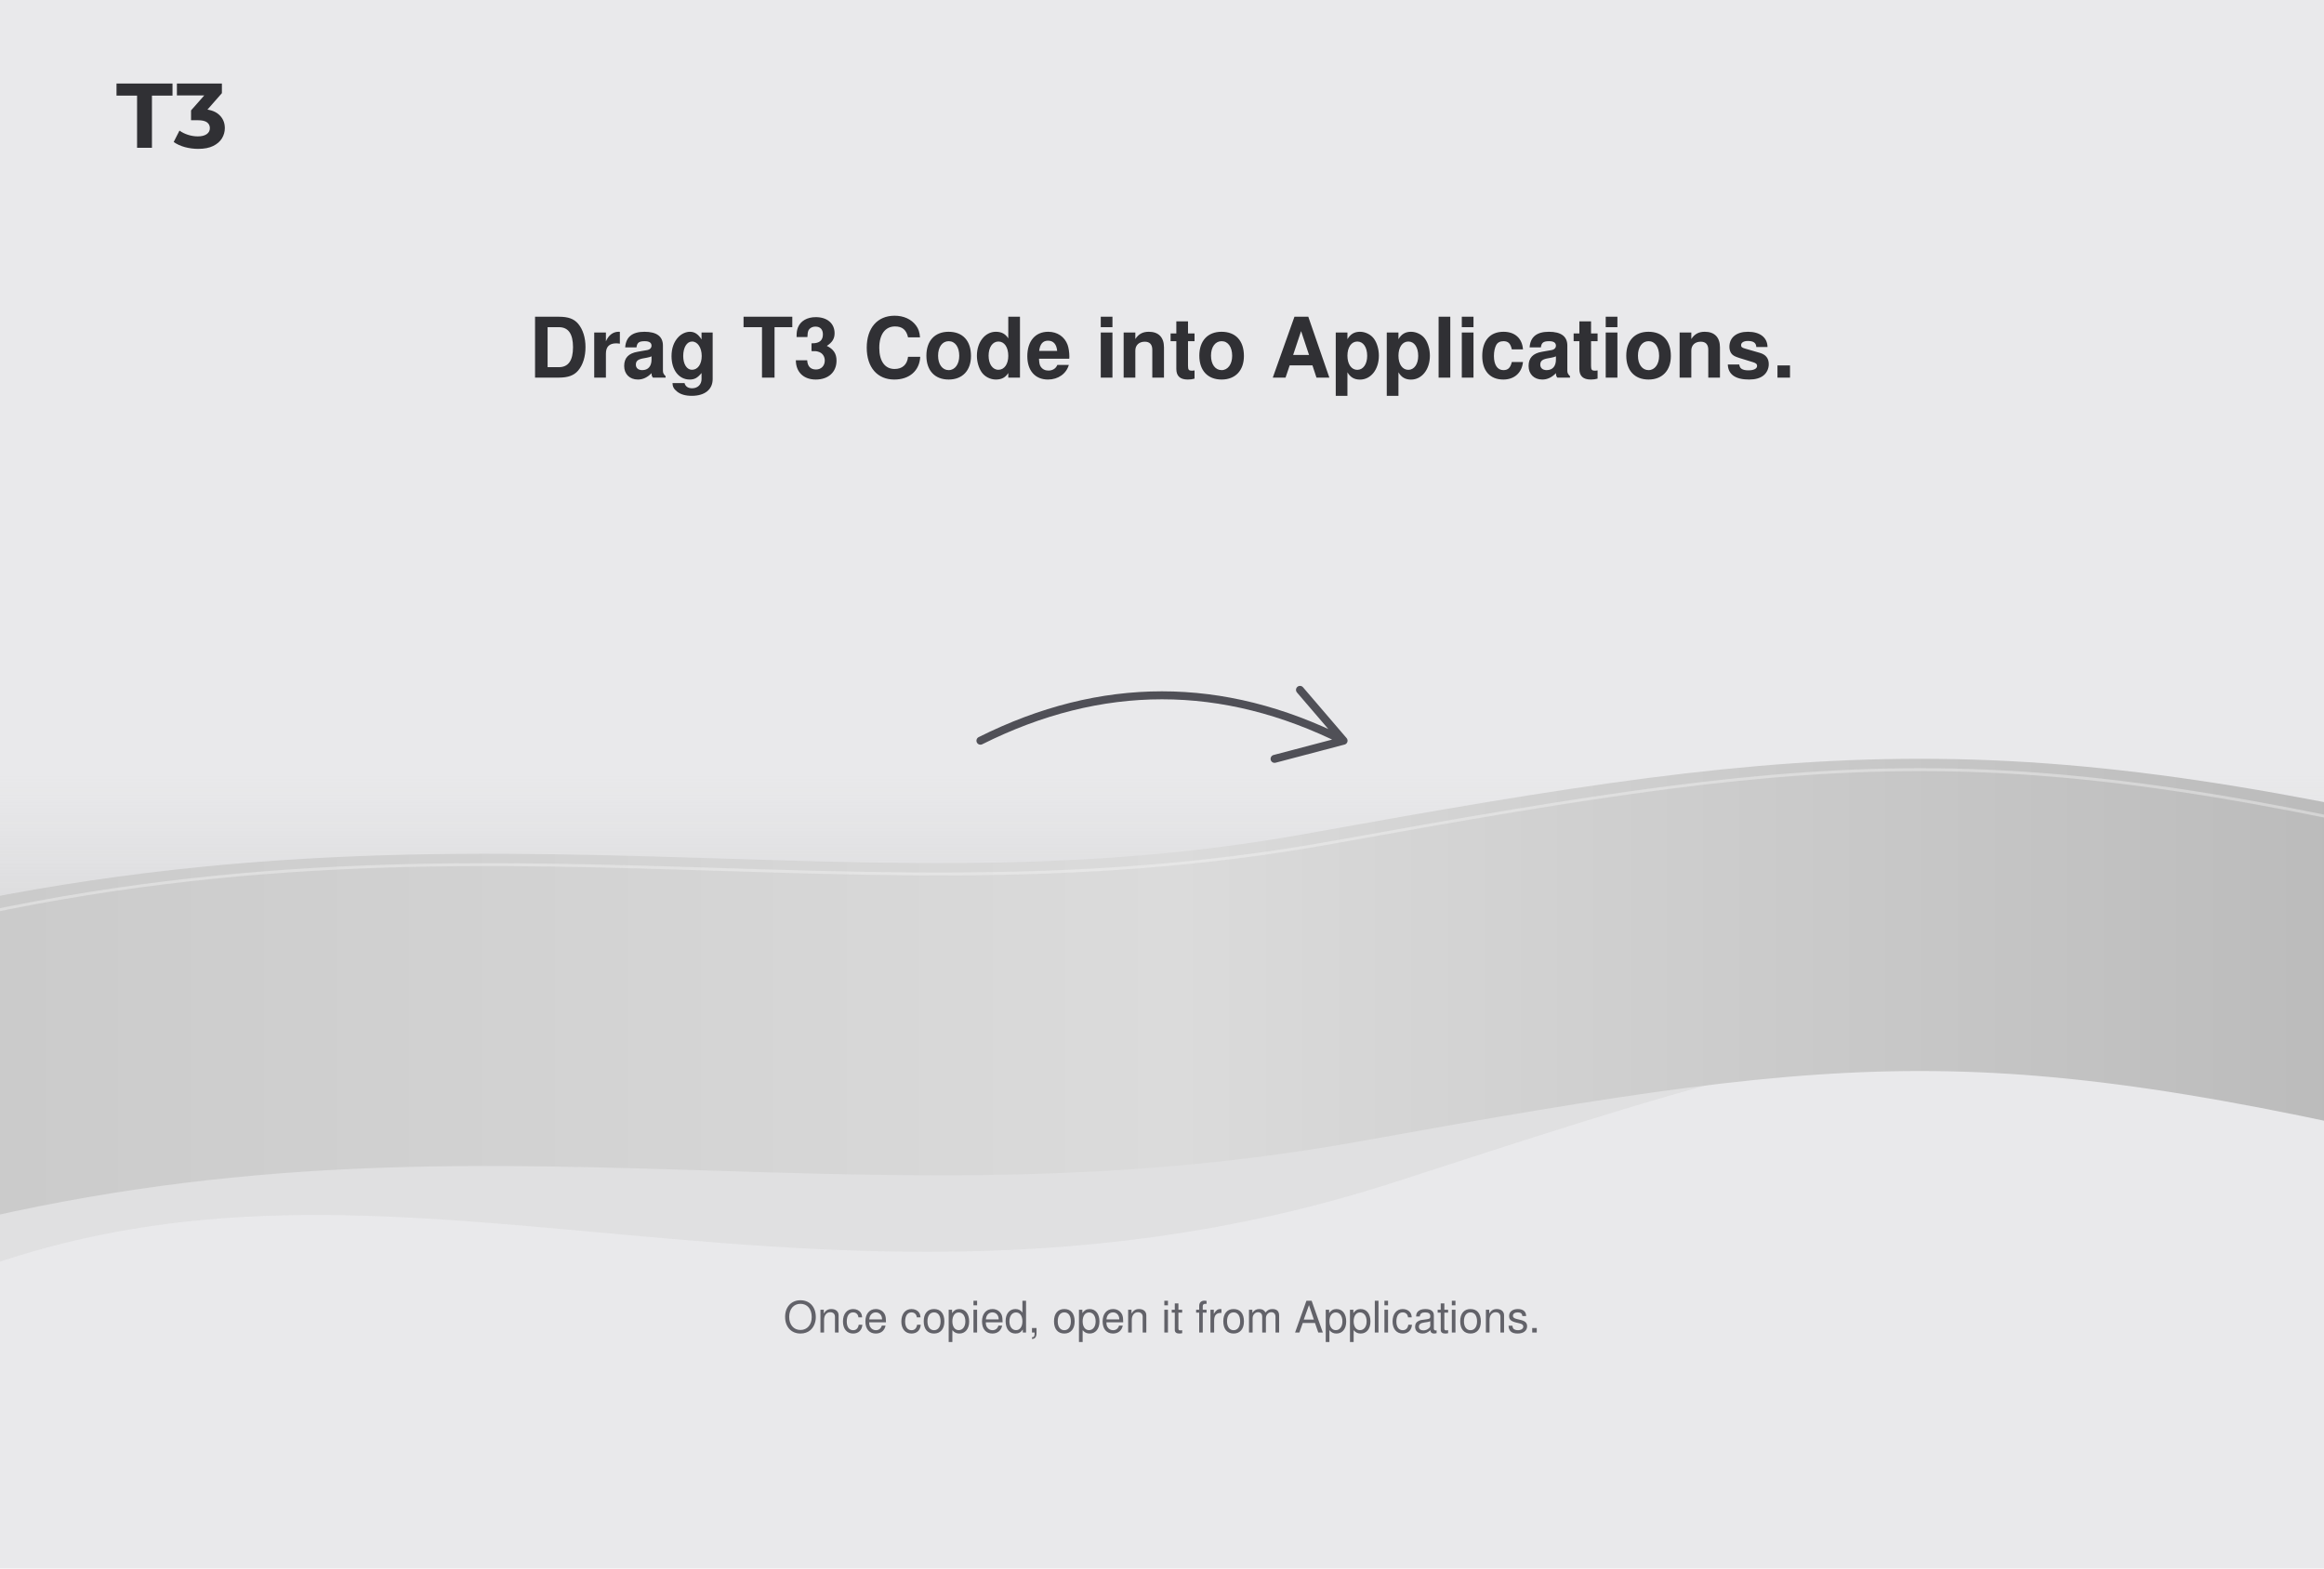
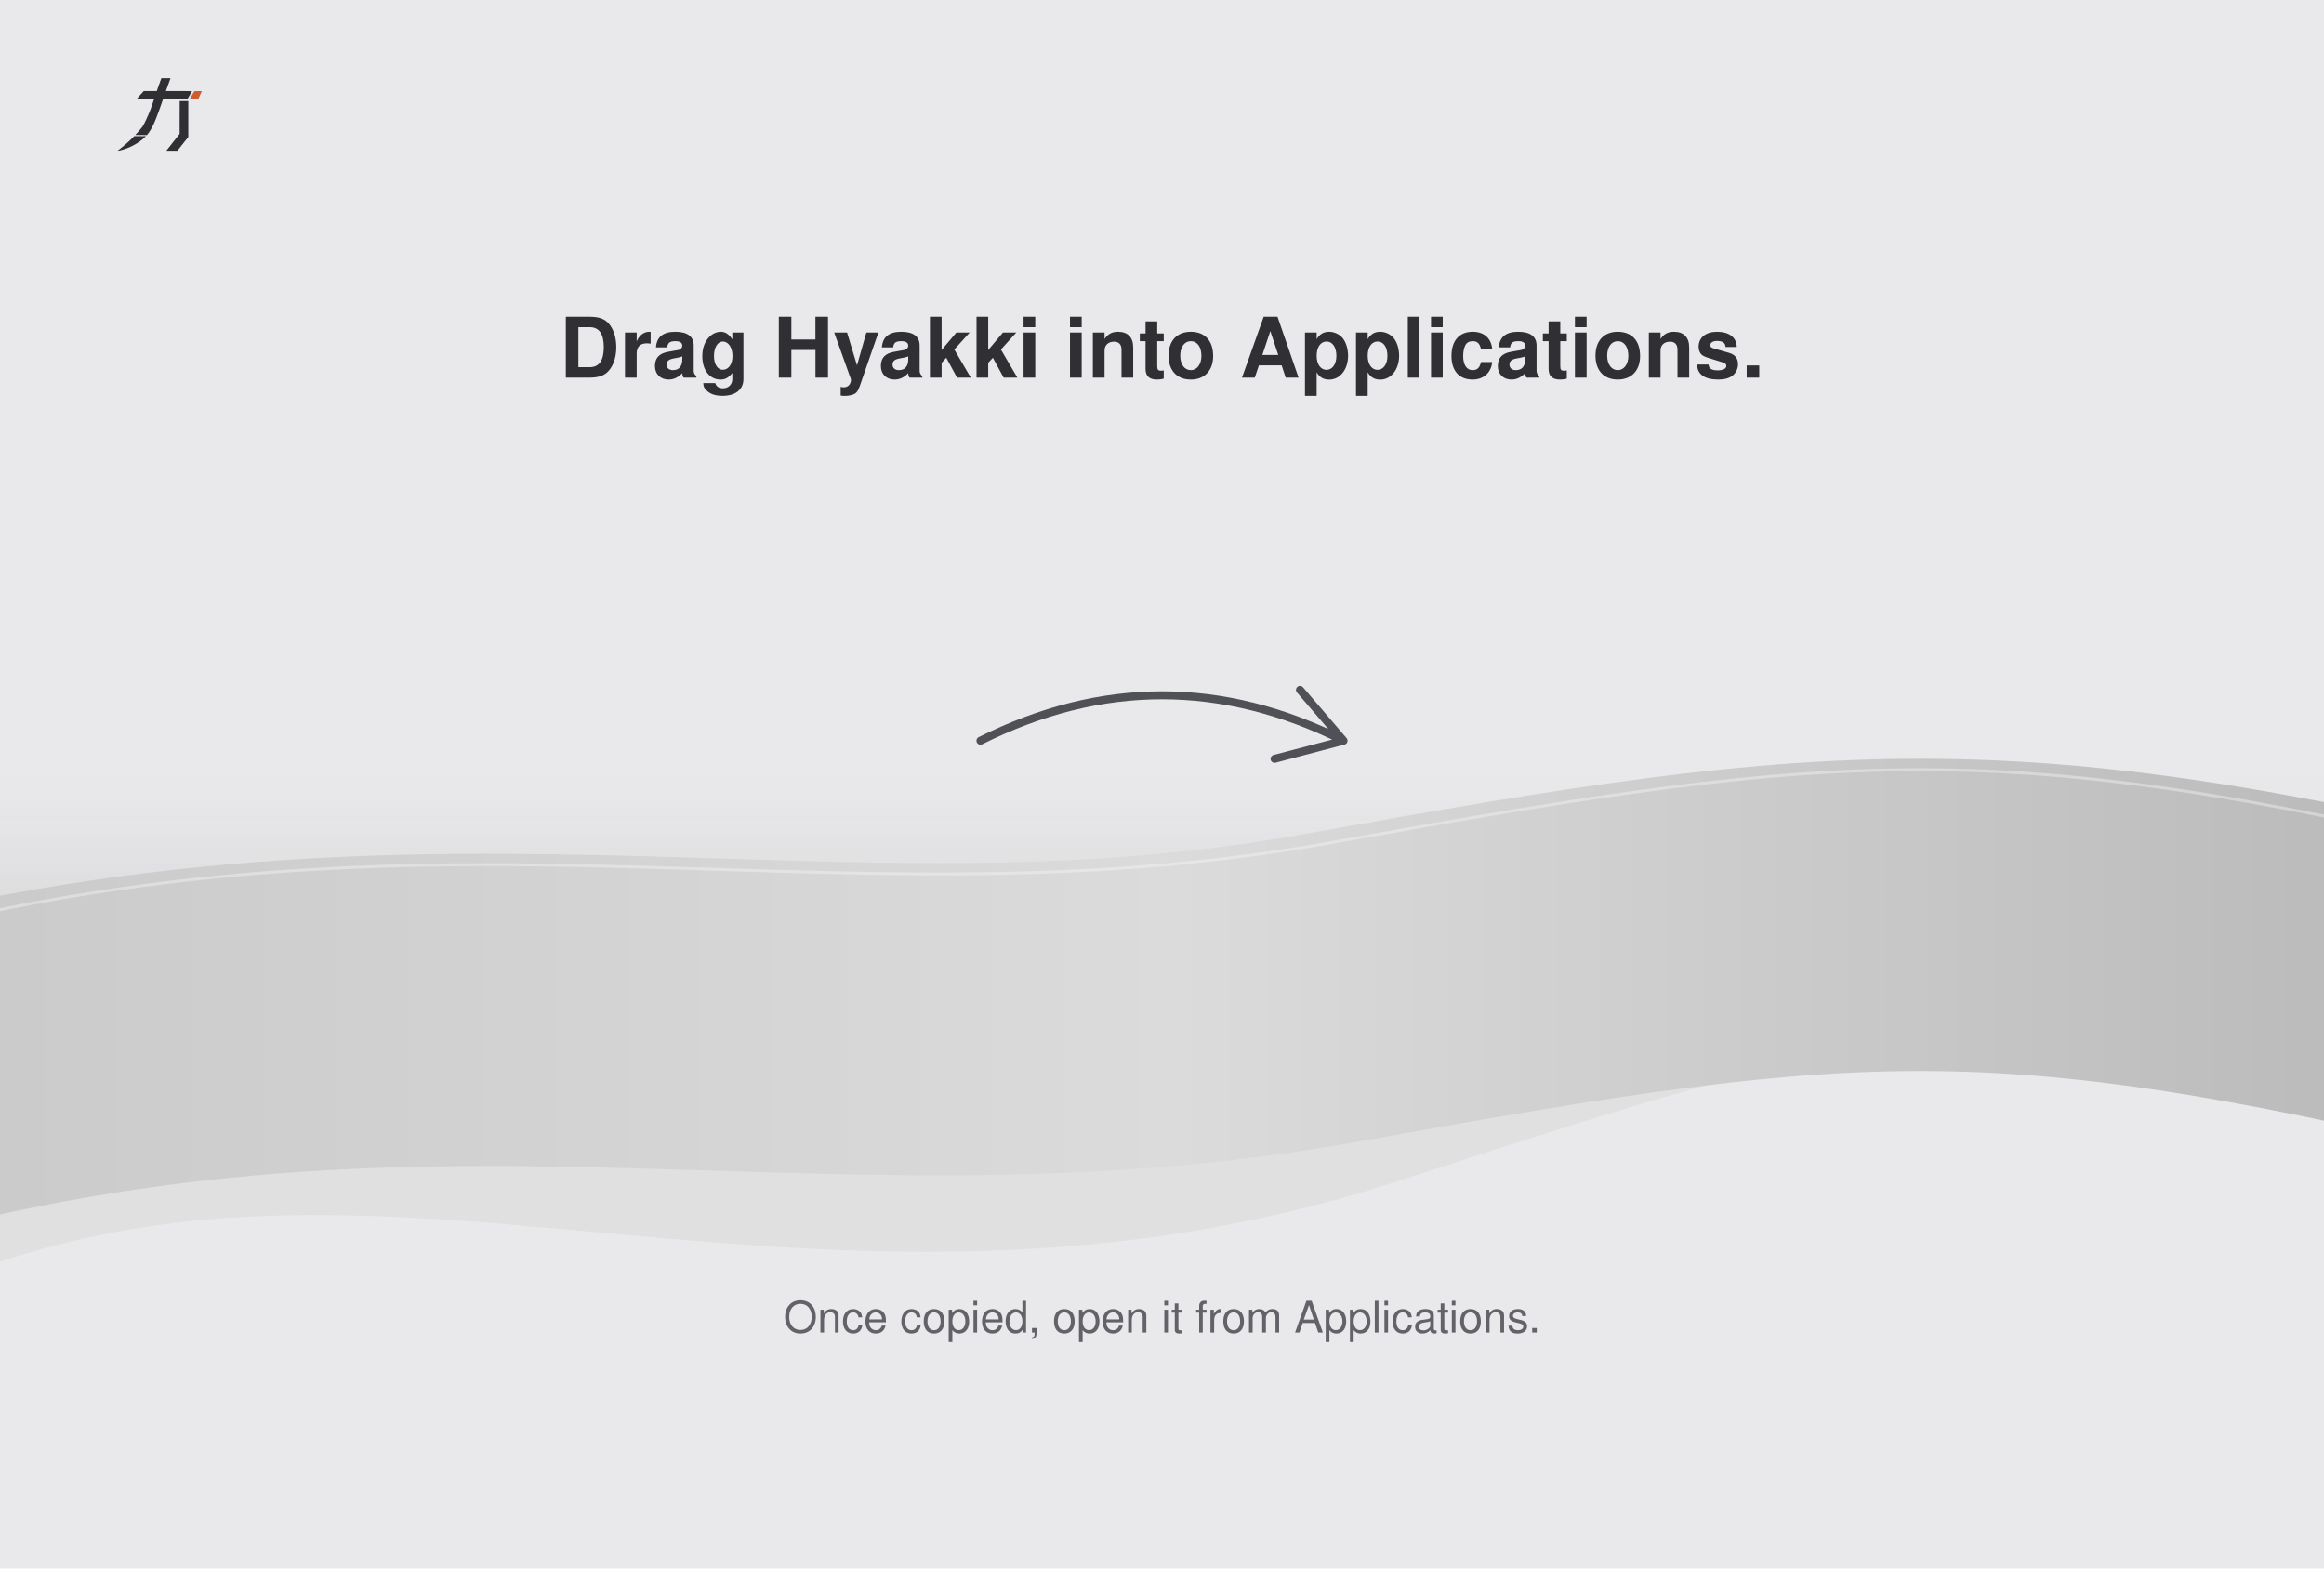
<svg xmlns="http://www.w3.org/2000/svg" width="1280" height="864" viewBox="0 0 640 432">
  <defs>
    <linearGradient id="veil" x1="0" y1="0" x2="0" y2="1">
      <stop stop-color="#B7B7B7" stop-opacity="0" />
      <stop offset=".55" stop-color="#A5A5A5" stop-opacity=".24" />
      <stop offset="1" stop-color="#D1D1D1" stop-opacity=".4" />
    </linearGradient>
    <linearGradient id="silk" x1="0" y1="0" x2="1" y2="0">
      <stop stop-color="#C8C8C8" />
      <stop offset=".5" stop-color="#DBDBDB" />
      <stop offset="1" stop-color="#B5B5B5" />
    </linearGradient>
  </defs>
  <rect width="640" height="432" fill="#E9E9EB" />
  <path d="M-60 293C95 220 214 304 362 256S559 191 707 257" stroke="url(#veil)" stroke-width="146" fill="none" opacity="1" stroke-linecap="round" stroke-linejoin="round" />
  <path d="M-60 306C113 252 223 298 367 272S553 242 707 280" stroke="url(#silk)" stroke-width="86" fill="none" opacity="1" stroke-linecap="round" stroke-linejoin="round" />
  <path d="M-60 266C113 212 223 258 367 232S553 202 707 240" stroke="#F5F5F5" stroke-width="0.8" fill="none" opacity="0.42" stroke-linecap="round" stroke-linejoin="round" />
-   <svg x="32" y="23" width="30" height="18" viewBox="15.531 37 94.394 56.96" fill="#303034">
-     <path d="M33.451 93V47.56H15.531V37H64.331V47.56H46.411V93H33.451ZM86.725 93.96C82.832 93.96 78.965 93.453 75.125 92.44C71.285 91.373 68.032 89.88 65.365 87.96L70.405 78.04C72.539 79.587 75.019 80.813 77.845 81.72C80.672 82.627 83.525 83.08 86.405 83.08C89.659 83.08 92.219 82.44 94.085 81.16C95.952 79.88 96.885 78.12 96.885 75.88C96.885 73.747 96.059 72.067 94.405 70.84C92.752 69.613 90.085 69 86.405 69H80.485V60.44L96.085 42.76L97.525 47.4H68.165V37H107.365V45.4L91.845 63.08L85.285 59.32H89.045C95.925 59.32 101.125 60.867 104.645 63.96C108.165 67.053 109.925 71.027 109.925 75.88C109.925 79.027 109.099 81.987 107.445 84.76C105.792 87.48 103.259 89.693 99.845 91.4C96.432 93.107 92.059 93.96 86.725 93.96Z" />
+   <svg x="32" y="21" width="24" height="21" viewBox="0 0 556 482">
+     <g transform="matrix(0.025 0 0 -0.025 0 482)">
+       <path fill="#303034" d="M11527 18873 c-4 -3 -7 -16 -7 -28 0 -12 -9 -34 -20 -48 -11 -14 -20 -40 -20 -60 0 -21 -7 -41 -20 -52 -13 -12 -20 -31 -20 -55 0 -22 -8 -48 -20 -63 -11 -14 -20 -37 -20 -52 0 -15 -9 -38 -20 -52 -11 -14 -20 -40 -20 -58 0 -19 -8 -39 -20 -50 -12 -11 -20 -31 -20 -50 0 -18 -9 -44 -20 -58 -11 -14 -20 -38 -20 -55 0 -16 -9 -41 -20 -55 -11 -14 -20 -38 -20 -54 0 -15 -9 -41 -20 -58 -11 -16 -20 -43 -20 -58 0 -16 -9 -40 -20 -54 -11 -14 -20 -40 -20 -58 0 -18 -9 -44 -20 -58 -11 -14 -20 -40 -20 -60 0 -21 -7 -41 -20 -52 -12 -11 -20 -31 -20 -49 0 -17 -9 -42 -20 -56 -11 -14 -20 -38 -20 -53 0 -16 -9 -40 -20 -54 -11 -14 -20 -40 -20 -58 0 -19 -8 -39 -20 -50 -13 -11 -20 -31 -20 -52 0 -20 -9 -46 -20 -60 -11 -14 -20 -37 -20 -52 0 -14 -9 -39 -20 -56 -11 -16 -20 -43 -20 -60 0 -16 -9 -41 -20 -55 -11 -14 -20 -38 -20 -55 0 -16 -9 -43 -20 -60 -11 -16 -20 -44 -20 -61 0 -18 -8 -38 -20 -49 -12 -11 -20 -31 -20 -50 0 -18 -9 -44 -20 -58 -11 -14 -20 -38 -20 -54 0 -15 -9 -41 -20 -58 -11 -16 -20 -41 -20 -55 0 -14 -9 -38 -20 -55 -11 -16 -20 -43 -20 -60 0 -16 -9 -43 -20 -60 -11 -16 -20 -43 -20 -58 0 -16 -9 -40 -20 -54 -11 -15 -20 -41 -20 -60 0 -20 -9 -46 -20 -60 -11 -15 -20 -41 -20 -60 0 -20 -9 -46 -20 -60 -11 -15 -20 -41 -20 -60 0 -20 -9 -46 -20 -60 -11 -14 -20 -40 -20 -57 0 -17 -9 -44 -20 -61 -11 -16 -20 -43 -20 -59 0 -23 -25 -78 -48 -106 -2 -3 -540 -5 -1195 -6 -656 0 -1399 -1 -1653 -2 l-461 -2 -44 -43 c-85 -83 -298 -313 -354 -382 -31 -38 -98 -113 -148 -165 -50 -52 -122 -132 -158 -176 -63 -76 -160 -183 -254 -278 -22 -23 -60 -66 -85 -96 -51 -63 -193 -223 -248 -279 -20 -21 -80 -89 -134 -152 -53 -63 -160 -179 -237 -259 -115 -118 -141 -150 -139 -170 l3 -25 2213 -3 c2418 -2 2250 2 2203 -58 -12 -15 -21 -39 -21 -53 0 -14 -9 -43 -20 -64 -11 -20 -20 -47 -20 -60 0 -12 -9 -39 -20 -60 -11 -20 -20 -46 -20 -57 0 -12 -9 -38 -20 -60 -11 -22 -20 -49 -20 -60 0 -11 -9 -38 -20 -60 -11 -22 -20 -46 -20 -55 0 -9 -9 -33 -20 -55 -11 -22 -20 -47 -20 -57 0 -10 -9 -35 -20 -56 -11 -20 -20 -45 -20 -55 0 -9 -9 -34 -20 -55 -11 -20 -20 -49 -20 -65 0 -15 -7 -38 -17 -51 -9 -13 -20 -44 -25 -69 -4 -25 -15 -53 -23 -62 -8 -9 -15 -28 -15 -41 0 -13 -9 -41 -20 -62 -11 -20 -20 -47 -20 -60 0 -12 -9 -39 -20 -60 -11 -20 -20 -47 -20 -60 0 -12 -9 -40 -20 -62 -11 -22 -20 -47 -20 -57 0 -10 -8 -37 -19 -60 -17 -40 -25 -62 -53 -143 -6 -16 -19 -48 -29 -70 -10 -22 -20 -57 -23 -79 -3 -21 -11 -46 -19 -55 -8 -9 -17 -33 -20 -55 -3 -21 -13 -46 -22 -56 -8 -9 -15 -30 -15 -46 0 -16 -9 -44 -20 -62 -11 -18 -20 -40 -20 -50 0 -9 -9 -34 -20 -55 -11 -20 -20 -47 -20 -59 -1 -13 -9 -41 -20 -63 -11 -22 -20 -49 -20 -60 0 -11 -9 -33 -20 -50 -11 -16 -20 -42 -20 -56 0 -15 -9 -38 -20 -52 -11 -14 -20 -34 -20 -44 0 -10 -9 -35 -20 -56 -11 -20 -20 -48 -20 -61 0 -13 -9 -35 -20 -49 -11 -14 -20 -36 -20 -49 0 -12 -9 -38 -20 -56 -11 -18 -20 -42 -20 -53 0 -11 -9 -37 -20 -59 -11 -22 -20 -47 -20 -57 0 -10 -9 -31 -20 -48 -11 -16 -20 -39 -20 -50 0 -11 -9 -35 -20 -53 -11 -18 -20 -40 -20 -50 0 -9 -9 -30 -20 -47 -11 -16 -20 -39 -20 -50 0 -11 -9 -33 -20 -50 -11 -16 -20 -37 -20 -46 0 -9 -9 -28 -20 -42 -11 -14 -20 -32 -20 -41 0 -16 -27 -82 -61 -148 -10 -20 -19 -46 -19 -56 0 -11 -9 -31 -20 -45 -11 -14 -20 -33 -20 -44 0 -10 -9 -31 -20 -48 -11 -16 -20 -40 -20 -51 0 -12 -9 -33 -20 -47 -11 -14 -20 -32 -20 -40 0 -8 -9 -26 -20 -40 -11 -14 -20 -34 -20 -45 0 -10 -9 -31 -20 -45 -11 -14 -20 -33 -20 -44 0 -10 -9 -29 -20 -43 -11 -14 -20 -33 -20 -43 0 -15 -19 -58 -52 -117 -4 -8 -13 -26 -19 -40 -27 -62 -53 -118 -70 -152 -11 -20 -19 -45 -19 -55 0 -10 -9 -31 -20 -48 -11 -16 -20 -37 -20 -46 0 -9 -9 -28 -20 -42 -11 -14 -20 -34 -20 -45 0 -10 -9 -29 -20 -42 -11 -13 -20 -31 -20 -40 0 -10 -9 -29 -20 -43 -11 -14 -20 -34 -20 -45 0 -10 -9 -31 -20 -45 -11 -14 -20 -33 -20 -42 0 -9 -10 -35 -22 -58 -12 -23 -25 -50 -30 -59 -4 -10 -12 -26 -16 -35 -5 -10 -18 -37 -30 -60 -12 -23 -22 -50 -22 -61 0 -10 -9 -27 -20 -37 -11 -10 -20 -28 -20 -40 0 -12 -9 -34 -20 -48 -11 -14 -20 -34 -20 -45 0 -12 -5 -24 -11 -28 -6 -3 -19 -25 -29 -49 -10 -24 -23 -46 -29 -49 -6 -4 -11 -16 -11 -28 0 -11 -9 -31 -20 -45 -11 -14 -20 -32 -20 -40 0 -8 -9 -26 -20 -40 -11 -14 -20 -32 -20 -40 0 -12 -21 -57 -52 -113 -4 -8 -13 -26 -19 -40 -20 -43 -154 -311 -180 -360 -5 -8 -24 -47 -44 -86 -19 -40 -42 -77 -50 -84 -8 -7 -15 -20 -15 -30 0 -9 -9 -25 -20 -35 -11 -10 -20 -26 -20 -36 0 -10 -6 -24 -14 -32 -8 -7 -28 -40 -45 -73 -18 -32 -39 -62 -47 -67 -7 -4 -14 -16 -14 -26 0 -9 -18 -42 -40 -71 -22 -29 -40 -58 -40 -63 0 -5 -15 -27 -34 -50 -18 -23 -41 -56 -49 -73 -9 -18 -30 -46 -47 -62 -16 -17 -30 -35 -30 -40 0 -11 -75 -111 -97 -128 -7 -6 -31 -39 -53 -73 -22 -34 -51 -72 -63 -84 -13 -12 -61 -69 -108 -127 -48 -58 -110 -130 -140 -160 -30 -30 -91 -100 -136 -155 -44 -55 -107 -127 -139 -160 -32 -33 -90 -98 -128 -145 -67 -82 -113 -133 -241 -264 -63 -66 -149 -163 -173 -198 -19 -26 -101 -115 -177 -192 -33 -34 -80 -86 -105 -116 -24 -30 -64 -76 -88 -103 -33 -36 -43 -54 -40 -75 l3 -27 1455 -3 1455 -2 83 87 c46 49 98 111 117 138 18 28 48 67 66 87 46 51 50 56 89 116 18 28 36 52 40 52 3 0 30 36 59 80 29 44 57 80 62 80 5 0 16 15 24 32 24 50 42 80 53 87 13 8 62 79 62 90 0 4 8 15 18 25 11 9 31 41 47 71 15 30 31 55 35 55 4 0 20 25 36 56 15 30 36 60 46 65 10 5 18 20 18 33 0 13 8 30 18 40 11 9 31 41 46 70 15 30 34 57 42 60 8 3 14 13 14 23 0 10 18 45 40 78 22 33 40 65 40 71 0 6 9 19 20 29 11 10 20 26 20 35 0 10 7 23 16 30 8 8 21 27 29 44 19 42 78 148 99 177 9 13 16 31 16 40 0 9 9 24 20 34 11 10 20 28 20 41 0 13 9 28 20 34 11 6 20 21 20 34 0 13 9 31 20 41 11 10 20 26 20 36 0 10 6 24 13 31 7 7 39 65 70 128 32 63 61 122 66 130 39 74 51 101 51 113 0 8 9 26 20 40 11 14 20 32 20 40 0 8 9 26 20 40 11 14 20 34 20 45 0 10 9 27 20 37 11 10 20 28 20 40 0 12 9 30 20 40 11 10 20 31 20 46 0 18 7 32 20 39 13 7 20 21 20 40 0 19 7 33 20 40 12 6 20 21 20 36 0 14 9 37 20 51 11 14 20 38 20 53 0 15 9 37 20 50 11 13 20 33 20 45 0 12 9 30 20 40 11 10 20 31 20 47 0 17 9 41 20 55 11 14 20 35 20 45 0 11 9 31 20 45 11 14 20 38 20 54 0 18 7 32 20 39 14 7 20 21 20 44 0 18 9 45 20 59 11 14 20 36 20 50 0 13 9 32 20 42 12 11 20 31 20 50 0 18 9 44 20 58 11 14 20 36 20 50 0 13 9 32 20 42 11 10 20 31 20 47 0 17 9 41 20 55 11 14 20 38 20 53 0 15 9 35 20 45 11 10 20 31 20 47 0 17 9 41 20 55 11 14 20 38 20 53 0 15 9 35 20 45 11 10 20 30 20 44 0 14 9 40 20 56 11 17 20 42 20 56 0 14 9 34 20 44 12 11 20 31 20 50 0 18 9 44 20 58 11 14 20 39 20 57 0 18 9 43 20 57 11 14 20 38 20 53 0 15 9 35 20 45 12 11 20 31 20 50 0 18 9 44 20 58 11 14 20 36 20 50 0 13 9 34 20 47 11 13 20 36 20 52 0 17 9 41 20 55 11 14 20 38 20 53 0 15 9 35 20 45 12 11 20 31 20 50 0 18 9 42 20 55 11 13 20 37 20 55 0 18 9 44 20 58 11 14 20 40 20 60 0 21 7 41 20 52 12 11 20 31 20 50 0 19 8 39 20 50 12 11 20 31 20 50 0 18 9 44 20 58 11 14 20 37 20 52 0 15 9 38 20 52 11 14 20 40 20 58 0 19 8 39 20 50 12 11 20 31 20 50 0 18 9 44 20 58 11 14 20 38 20 54 0 16 9 36 20 46 13 11 20 29 20 51 0 18 9 45 20 59 11 14 20 40 20 60 0 20 8 44 20 57 11 13 20 37 20 55 0 18 9 44 20 58 11 14 20 38 20 54 0 15 9 42 20 58 11 17 20 42 20 56 0 15 9 38 20 52 11 14 20 38 20 55 0 16 9 41 20 55 11 14 20 38 20 55 0 16 9 41 20 55 11 14 20 39 20 57 0 18 9 43 20 57 11 14 20 39 20 55 0 17 9 41 20 55 12 15 20 41 20 63 0 22 8 48 20 63 11 14 20 37 20 52 0 15 9 38 20 52 11 14 20 40 20 58 0 18 9 44 20 58 11 14 20 38 20 55 0 16 9 41 20 55 11 14 20 40 20 60 0 19 9 45 20 60 11 14 20 38 20 54 0 15 9 42 20 58 11 17 20 44 20 61 0 18 8 38 20 49 13 12 20 31 20 55 0 24 7 43 20 55 13 12 20 31 20 55 0 22 8 48 20 63 11 14 20 39 20 57 0 18 9 43 20 57 11 15 20 41 20 60 0 20 9 46 20 60 11 15 20 41 20 60 0 20 9 46 20 60 11 14 20 40 20 58 0 18 9 44 20 58 11 14 20 38 20 54 0 15 9 39 20 53 11 14 20 39 20 55 0 17 9 44 20 60 11 17 20 41 20 55 0 14 9 39 20 55 11 17 20 44 20 61 0 17 9 42 19 56 11 13 21 37 23 53 l3 30 3113 3 3113 2 9 26 c6 14 26 50 45 79 19 28 35 59 35 68 0 9 9 21 20 27 11 6 20 21 20 34 0 13 9 31 20 41 11 10 20 26 20 36 0 10 6 24 14 32 8 7 28 40 45 73 18 32 39 62 47 67 7 4 14 18 14 29 0 12 7 30 17 40 18 21 36 49 57 94 8 17 22 36 30 44 9 7 16 20 16 30 0 9 9 25 20 35 11 10 20 26 20 36 0 10 6 24 14 32 8 7 28 40 45 73 18 32 39 62 47 67 7 4 14 18 14 29 0 12 7 29 15 38 8 8 28 42 46 75 17 32 37 65 45 72 8 8 14 23 14 33 0 11 9 24 20 30 11 6 20 21 20 34 0 13 9 31 20 41 11 10 20 25 20 34 0 9 18 43 40 76 22 33 40 65 40 72 0 7 9 17 20 23 11 6 20 21 20 34 0 13 6 29 14 35 8 7 26 36 42 66 15 30 35 62 46 71 10 10 18 27 18 40 0 13 9 28 20 34 11 6 20 21 20 34 0 13 9 31 20 41 11 10 20 22 20 27 0 6 9 21 20 35 22 29 27 78 8 90 -7 4 -1496 7 -3309 5 -2944 -2 -3298 0 -3309 13 -11 13 -9 20 9 38 11 13 21 36 21 53 0 16 9 43 20 59 11 17 20 44 20 61 0 17 9 43 20 57 11 14 20 38 20 55 0 16 9 41 20 55 11 14 20 33 20 44 0 10 9 38 20 62 11 24 20 53 20 65 0 11 9 35 20 51 11 17 20 42 20 56 0 15 9 38 20 52 11 14 20 38 20 55 0 16 9 41 20 55 11 14 20 36 20 49 0 12 9 37 20 53 11 17 20 41 20 55 0 14 9 39 20 55 11 17 20 41 20 55 0 14 9 39 20 55 11 17 20 44 20 61 0 17 9 43 20 57 11 14 20 36 20 49 0 13 9 40 20 61 11 20 20 46 20 57 0 12 9 38 20 60 11 22 20 47 20 57 0 10 9 32 20 48 11 17 20 44 20 61 0 17 8 42 18 55 11 13 22 41 25 63 3 21 13 46 22 56 8 9 15 27 15 41 0 13 9 38 20 54 11 17 20 39 20 50 0 11 7 31 17 44 9 13 20 44 25 69 4 25 15 53 23 62 8 9 15 28 15 41 0 13 9 41 20 62 11 20 20 47 20 60 0 12 9 39 20 60 11 20 20 46 20 57 0 12 9 38 20 60 11 22 20 47 20 57 0 10 9 35 20 56 11 20 20 45 20 55 0 10 7 28 17 41 9 13 20 44 25 69 4 25 15 53 23 62 8 9 15 25 15 36 0 10 9 39 20 63 11 24 20 50 20 58 0 9 8 34 19 57 32 70 63 180 60 206 l-4 25 -1151 3 c-633 1 -1154 -1 -1157 -5z M19973 15587 c-2 -4 415 -7 927 -7 512 0 937 -3 943 -6 9 -5 9 -4 0 6 -13 14 -1861 22 -1870 7z M16205 13017 c-13 -20 -15 -494 -15 -4185 l-1 -4162 -20 -35 c-12 -19 -24 -35 -28 -35 -8 0 -61 -77 -61 -89 0 -4 -27 -36 -61 -70 -33 -35 -70 -77 -82 -94 -39 -57 -112 -147 -119 -147 -3 0 -20 -24 -37 -52 -16 -29 -51 -75 -76 -103 -26 -27 -62 -72 -80 -100 -19 -27 -49 -66 -67 -85 -48 -51 -128 -151 -128 -160 0 -4 -25 -33 -55 -64 -30 -30 -55 -58 -55 -60 0 -12 -62 -95 -105 -141 -25 -27 -58 -70 -72 -95 -15 -25 -45 -64 -67 -87 -50 -50 -60 -62 -76 -93 -17 -31 -27 -43 -77 -95 -24 -24 -43 -46 -43 -49 0 -11 -60 -93 -100 -136 -23 -25 -57 -67 -75 -95 -19 -27 -55 -72 -80 -100 -26 -27 -54 -63 -62 -79 -19 -36 -28 -47 -80 -101 -24 -24 -43 -46 -43 -49 0 -12 -62 -95 -109 -146 -28 -30 -51 -58 -51 -62 0 -14 -46 -74 -93 -122 -27 -27 -57 -66 -67 -86 -10 -20 -40 -59 -67 -86 -26 -27 -67 -78 -91 -114 -25 -36 -62 -81 -83 -101 -21 -20 -39 -39 -39 -42 0 -14 -64 -99 -108 -144 -26 -26 -65 -76 -88 -110 -23 -34 -61 -81 -83 -104 -23 -24 -41 -46 -41 -51 0 -13 -45 -73 -86 -114 -22 -22 -58 -67 -79 -100 -22 -32 -55 -74 -73 -92 -36 -34 -82 -97 -82 -111 0 -4 -27 -36 -60 -69 -33 -34 -60 -64 -60 -68 0 -11 -59 -91 -105 -139 -25 -27 -52 -64 -59 -80 -7 -17 -27 -44 -43 -60 -36 -36 -56 -72 -48 -85 4 -7 502 -10 1403 -10 l1397 0 27 33 c16 17 56 68 90 112 34 44 71 90 82 102 31 32 42 47 60 81 9 17 37 53 64 79 26 26 61 68 77 93 37 56 42 62 84 108 18 20 48 60 67 87 18 28 58 77 88 110 31 33 56 64 56 68 0 12 51 78 88 113 17 17 32 36 32 42 0 12 70 102 117 151 18 19 49 57 67 85 19 28 53 71 76 96 23 25 50 62 61 82 10 20 41 59 69 87 27 28 50 52 50 55 0 13 67 103 109 144 25 26 63 73 84 104 21 31 54 74 73 95 20 21 51 61 70 89 18 28 57 75 86 105 53 54 66 71 90 119 7 14 29 41 49 60 20 19 56 64 80 100 25 36 68 90 98 119 30 30 65 75 79 100 13 25 41 62 61 81 20 19 55 62 76 95 22 33 58 78 80 100 22 22 58 67 80 100 22 33 58 78 80 100 22 22 58 67 79 99 22 33 58 78 80 100 41 41 86 101 86 114 0 5 18 26 40 47 l40 39 0 4571 0 4572 -23 21 -23 22 -1067 0 -1067 0 -15 -23z M4594 4080 c-12 -5 -53 -46 -92 -92 -79 -95 -689 -703 -801 -799 -41 -35 -140 -129 -221 -209 -173 -171 -227 -221 -340 -315 -46 -38 -123 -108 -170 -154 -47 -45 -125 -116 -175 -156 -49 -40 -128 -109 -175 -155 -80 -78 -139 -129 -204 -175 -16 -11 -65 -55 -110 -98 -44 -43 -104 -93 -132 -112 -29 -19 -77 -59 -108 -89 -60 -59 -190 -166 -202 -166 -4 0 -23 -17 -43 -38 -20 -20 -56 -51 -81 -67 -60 -40 -62 -42 -127 -103 -30 -29 -78 -68 -107 -87 -28 -18 -70 -51 -92 -72 -23 -21 -52 -45 -64 -53 -13 -8 -35 -25 -50 -38 -15 -12 -31 -22 -34 -22 -4 0 -29 -22 -56 -49 -43 -43 -132 -111 -146 -111 -3 0 -19 -13 -35 -30 -17 -16 -54 -45 -82 -64 -29 -19 -79 -60 -112 -90 -33 -31 -65 -56 -71 -56 -6 0 -19 -9 -29 -20 -10 -11 -22 -20 -27 -20 -5 0 -28 -18 -50 -40 -23 -22 -47 -40 -53 -40 -7 0 -20 -9 -30 -20 -10 -11 -23 -20 -28 -20 -6 0 -26 -17 -46 -39 -20 -21 -46 -41 -57 -45 -30 -9 -58 -42 -51 -61 10 -23 147 -20 220 5 31 11 82 20 115 20 32 0 83 9 115 20 31 11 77 20 102 20 26 0 61 8 82 20 24 12 57 20 88 20 30 0 60 6 73 16 13 9 51 18 85 21 34 4 78 14 97 24 19 11 52 19 72 19 21 0 55 9 75 20 21 11 54 20 73 20 19 0 49 9 65 20 17 11 45 20 63 20 17 0 49 9 69 20 21 11 54 20 73 20 19 0 49 9 65 20 17 11 45 20 63 20 19 0 45 9 59 20 15 12 41 20 63 20 23 0 46 8 60 20 14 12 37 20 60 20 22 0 48 8 63 20 14 11 39 20 57 20 18 0 43 9 57 20 14 11 40 20 58 20 18 0 42 9 55 20 13 11 35 20 49 20 14 0 40 9 56 20 17 11 41 20 53 20 13 0 35 9 49 20 14 11 40 20 58 20 18 0 42 9 55 20 13 11 34 20 47 20 14 0 36 9 50 20 14 11 38 20 53 20 15 0 35 9 45 20 10 11 30 20 45 20 15 0 37 9 50 20 13 11 34 20 47 20 14 0 36 9 50 20 14 11 38 20 53 20 15 0 35 9 45 20 10 11 27 20 37 20 11 0 31 9 45 20 14 11 35 20 45 20 11 0 31 9 45 20 14 11 33 20 43 20 10 0 29 9 43 20 14 11 34 20 45 20 10 0 31 9 45 20 14 11 37 20 51 20 15 0 30 8 36 20 7 13 21 20 39 20 15 0 36 9 46 20 10 11 28 20 40 20 12 0 30 9 40 20 10 11 28 20 40 20 12 0 30 9 40 20 10 11 28 20 40 20 12 0 30 9 40 20 10 11 28 20 40 20 12 0 30 9 40 20 10 11 28 20 41 20 13 0 28 9 34 20 7 13 21 20 40 20 19 0 33 7 40 20 6 11 21 20 34 20 13 0 31 9 41 20 10 11 28 20 40 20 13 0 28 7 35 16 8 8 27 22 44 29 17 8 39 19 49 25 9 5 25 15 35 20 9 6 31 17 48 25 17 7 36 21 44 29 7 9 22 16 35 16 12 0 30 9 40 20 10 11 26 20 36 20 10 0 20 4 24 9 9 16 95 71 110 71 8 0 19 9 25 20 6 11 20 20 32 20 12 0 30 7 40 17 21 18 49 36 94 57 17 8 36 22 44 30 7 9 18 16 25 16 7 0 36 18 64 40 28 22 59 40 70 40 11 0 24 7 29 16 9 16 34 33 90 59 17 8 32 20 32 25 0 5 15 17 33 25 60 29 87 46 87 55 0 6 15 17 33 25 60 29 87 46 87 55 0 6 15 17 33 25 49 24 79 42 86 53 9 15 80 62 92 62 5 0 29 18 51 40 23 22 48 40 56 40 8 0 35 17 61 38 58 46 108 82 117 82 3 0 24 18 45 40 22 22 43 40 47 40 5 0 17 9 27 20 10 11 23 20 29 20 6 0 32 19 57 43 26 23 57 49 69 57 13 8 35 25 50 38 15 12 31 22 34 22 4 0 23 16 44 36 20 19 49 45 65 57 90 69 148 117 187 156 25 24 78 68 117 98 40 29 110 91 157 136 46 45 159 154 250 242 122 117 166 165 164 180 l-3 20 -1470 2 c-828 1 -1479 -2 -1491 -7z" />
+       <path fill="#ce5e32" d="M20885 15580 c-511 -3 -936 -9 -944 -14 -7 -5 -19 -23 -27 -40 -21 -45 -37 -69 -56 -84 -10 -7 -18 -21 -18 -30 0 -9 -18 -42 -40 -73 -22 -32 -40 -61 -40 -67 0 -5 -9 -17 -20 -27 -11 -10 -20 -26 -20 -35 0 -10 -9 -29 -20 -42 -11 -14 -24 -36 -30 -49 -6 -13 -21 -42 -35 -64 -14 -22 -29 -50 -35 -62 -5 -11 -13 -24 -18 -27 -6 -3 -26 -39 -46 -78 -20 -40 -48 -91 -61 -113 -14 -22 -29 -50 -35 -62 -5 -11 -13 -24 -18 -27 -5 -3 -26 -38 -47 -78 -51 -101 -59 -115 -78 -136 -10 -10 -17 -25 -17 -32 0 -7 -7 -21 -16 -31 -18 -20 -45 -67 -69 -121 -10 -21 -21 -38 -26 -38 -5 0 -9 -6 -9 -14 0 -7 -6 -19 -13 -25 -8 -6 -29 -41 -47 -78 -19 -38 -39 -75 -46 -83 -6 -8 -24 -39 -39 -68 -15 -29 -31 -55 -36 -58 -5 -3 -16 -20 -24 -37 -8 -18 -26 -50 -40 -72 -14 -22 -32 -55 -41 -72 -9 -18 -20 -33 -24 -33 -4 0 -11 -12 -14 -26 -4 -15 -14 -33 -21 -41 -24 -23 -19 -70 8 -77 12 -3 489 -6 1060 -6 l1037 0 25 16 c14 9 25 22 25 29 0 8 6 20 13 27 8 7 17 25 20 40 4 15 13 33 20 40 7 7 18 32 25 56 7 23 17 42 22 42 6 0 10 8 10 17 0 17 8 37 87 203 25 52 50 109 57 125 12 30 42 95 76 170 10 22 22 51 25 65 4 14 13 32 20 40 7 8 18 32 25 53 6 20 15 37 19 37 4 0 12 20 19 45 7 25 16 45 22 45 5 0 10 7 10 15 0 8 18 49 39 92 22 43 49 101 61 128 41 96 88 202 119 268 11 23 23 54 27 69 3 15 12 32 20 39 8 6 14 17 14 23 0 7 20 52 45 100 25 49 45 93 45 98 0 6 9 21 20 35 25 32 27 89 3 100 -10 4 -436 6 -948 3z" />
+     </g>
  </svg>
-   <text x="320" y="104" fill="#303034" font-family="Helvetica" font-size="23" font-weight="700" text-anchor="middle">Drag T3 Code into Applications.</text>
+   <text x="320" y="104" fill="#303034" font-family="Helvetica" font-size="23" font-weight="700" text-anchor="middle">Drag Hyakki into Applications.</text>
  <path d="M270 204Q320 179 370 204M358 190L370 204L351 209" stroke="#505057" stroke-width="2.2" fill="none" opacity="1" stroke-linecap="round" stroke-linejoin="round" />
  <text x="320" y="367" fill="#626269" font-family="Helvetica" font-size="12" font-weight="400" text-anchor="middle">Once copied, open it from Applications.</text>
</svg>
